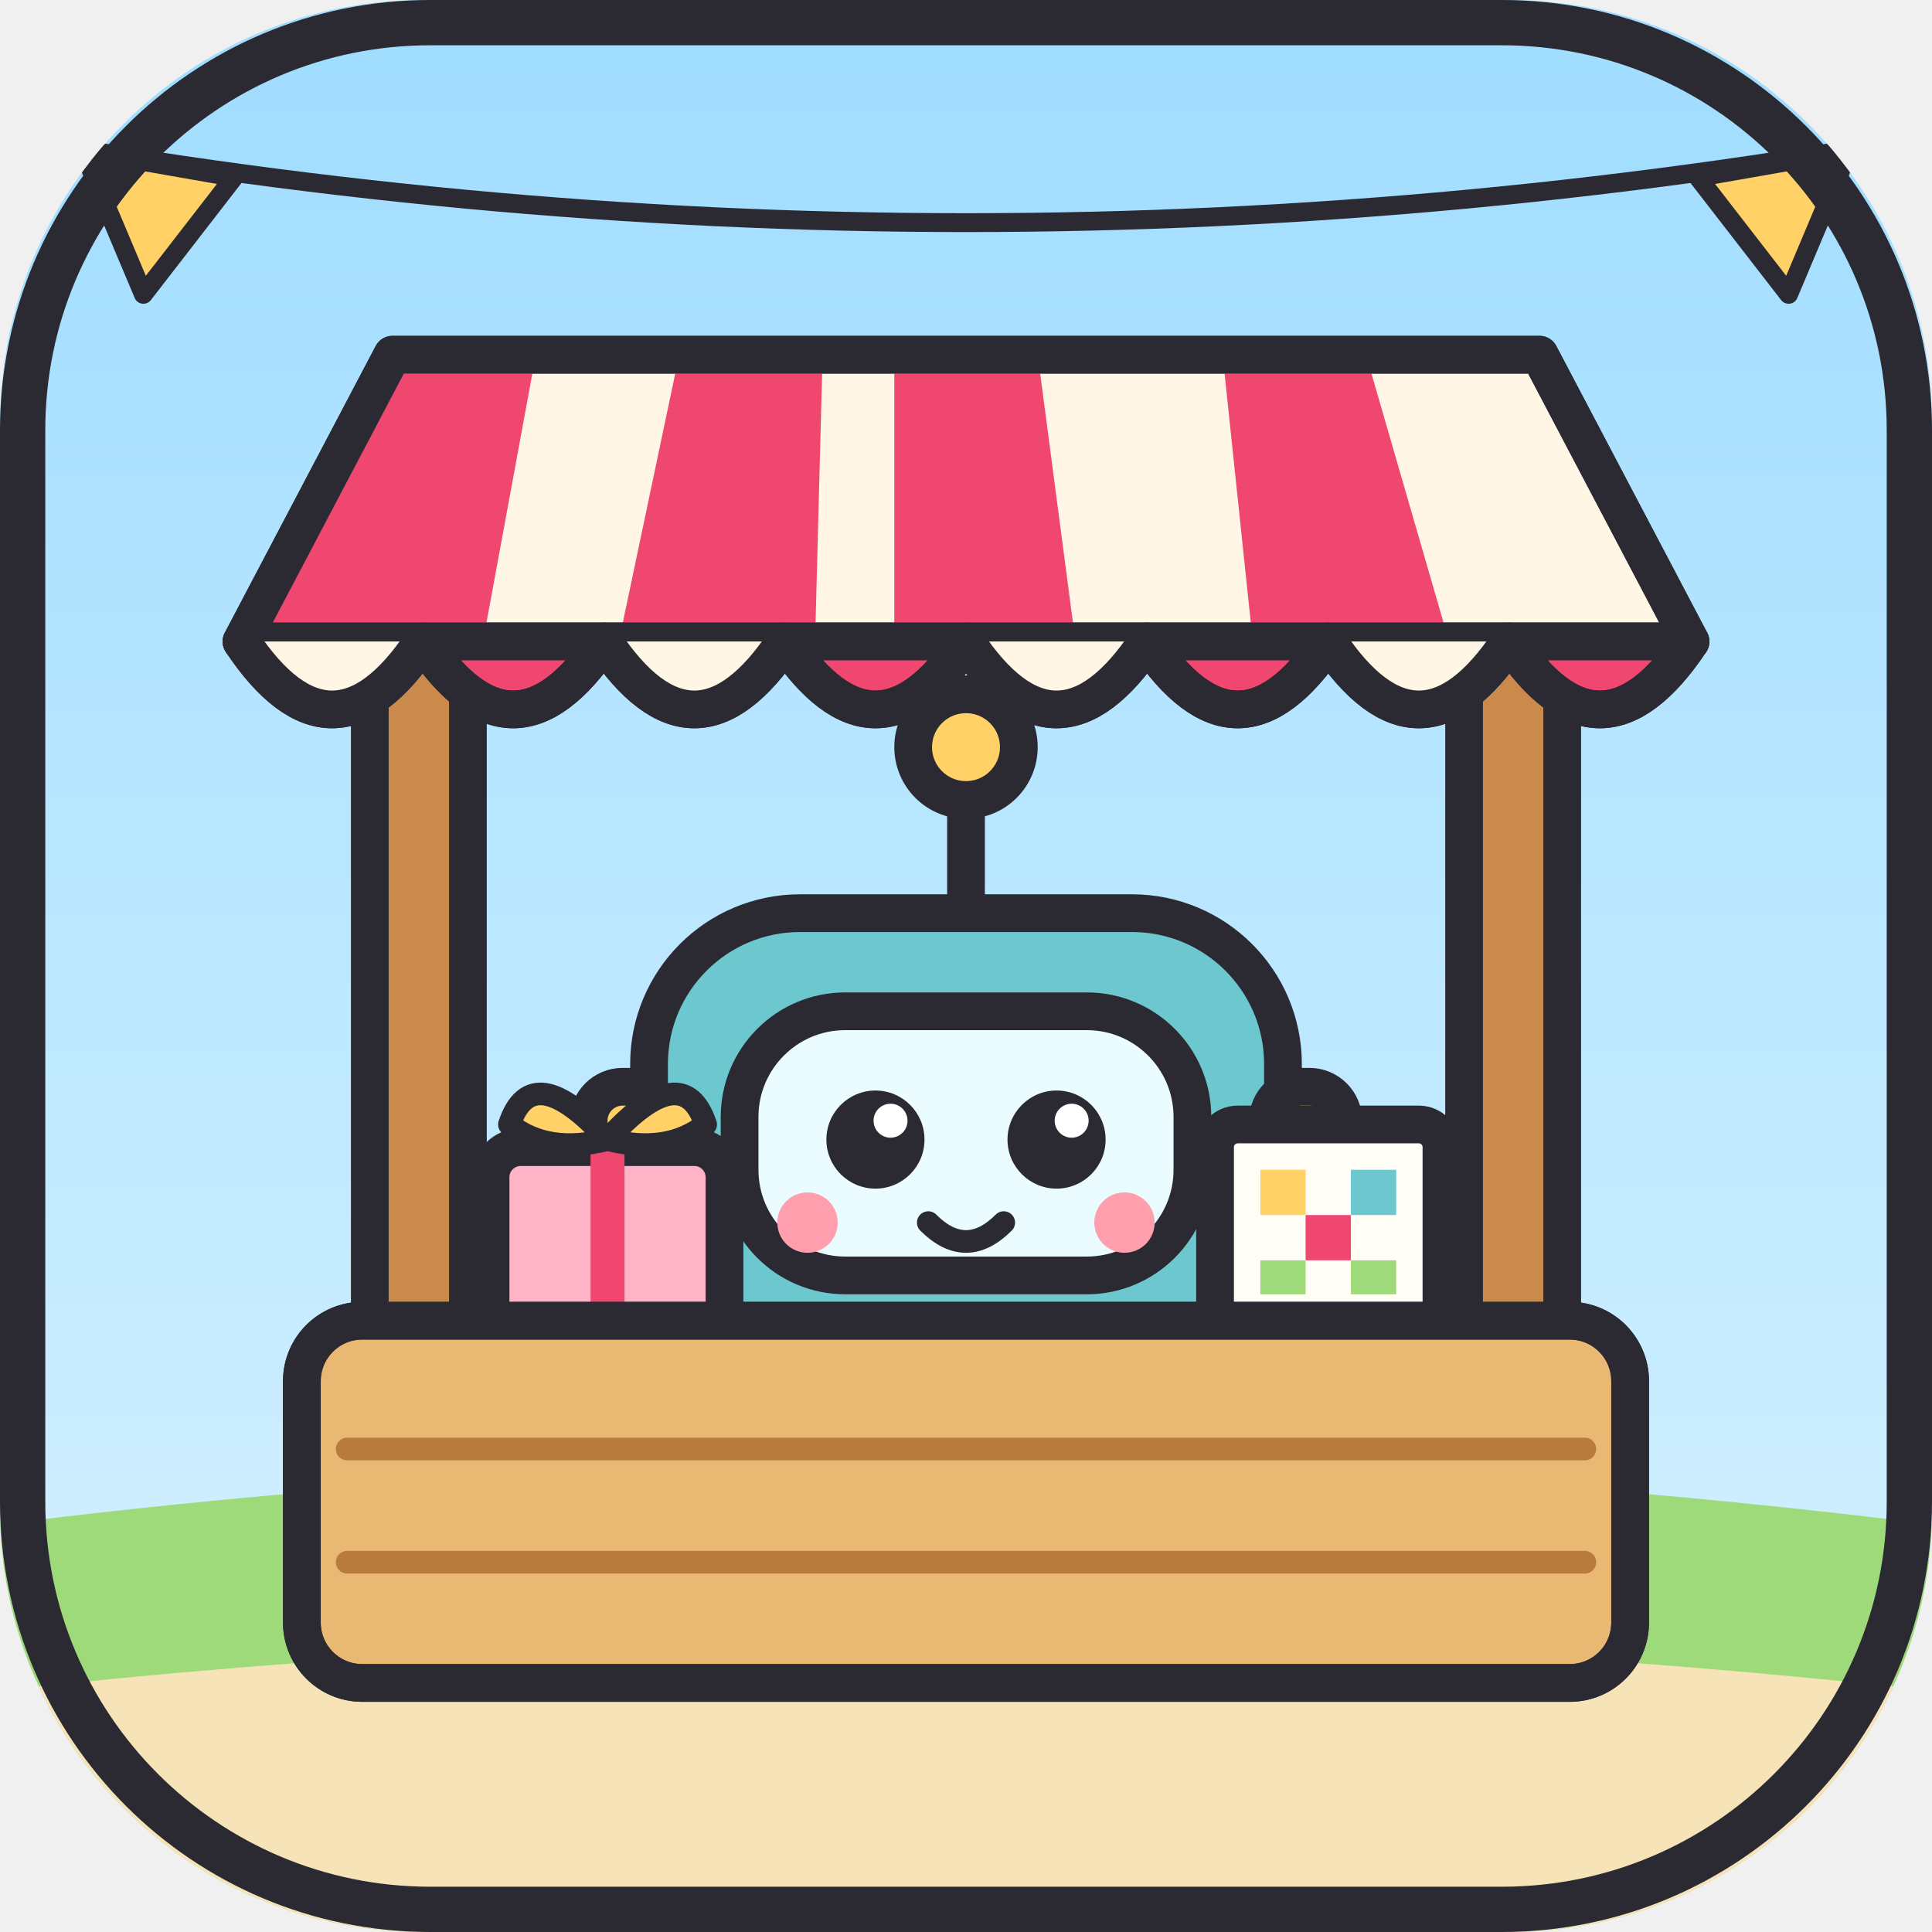
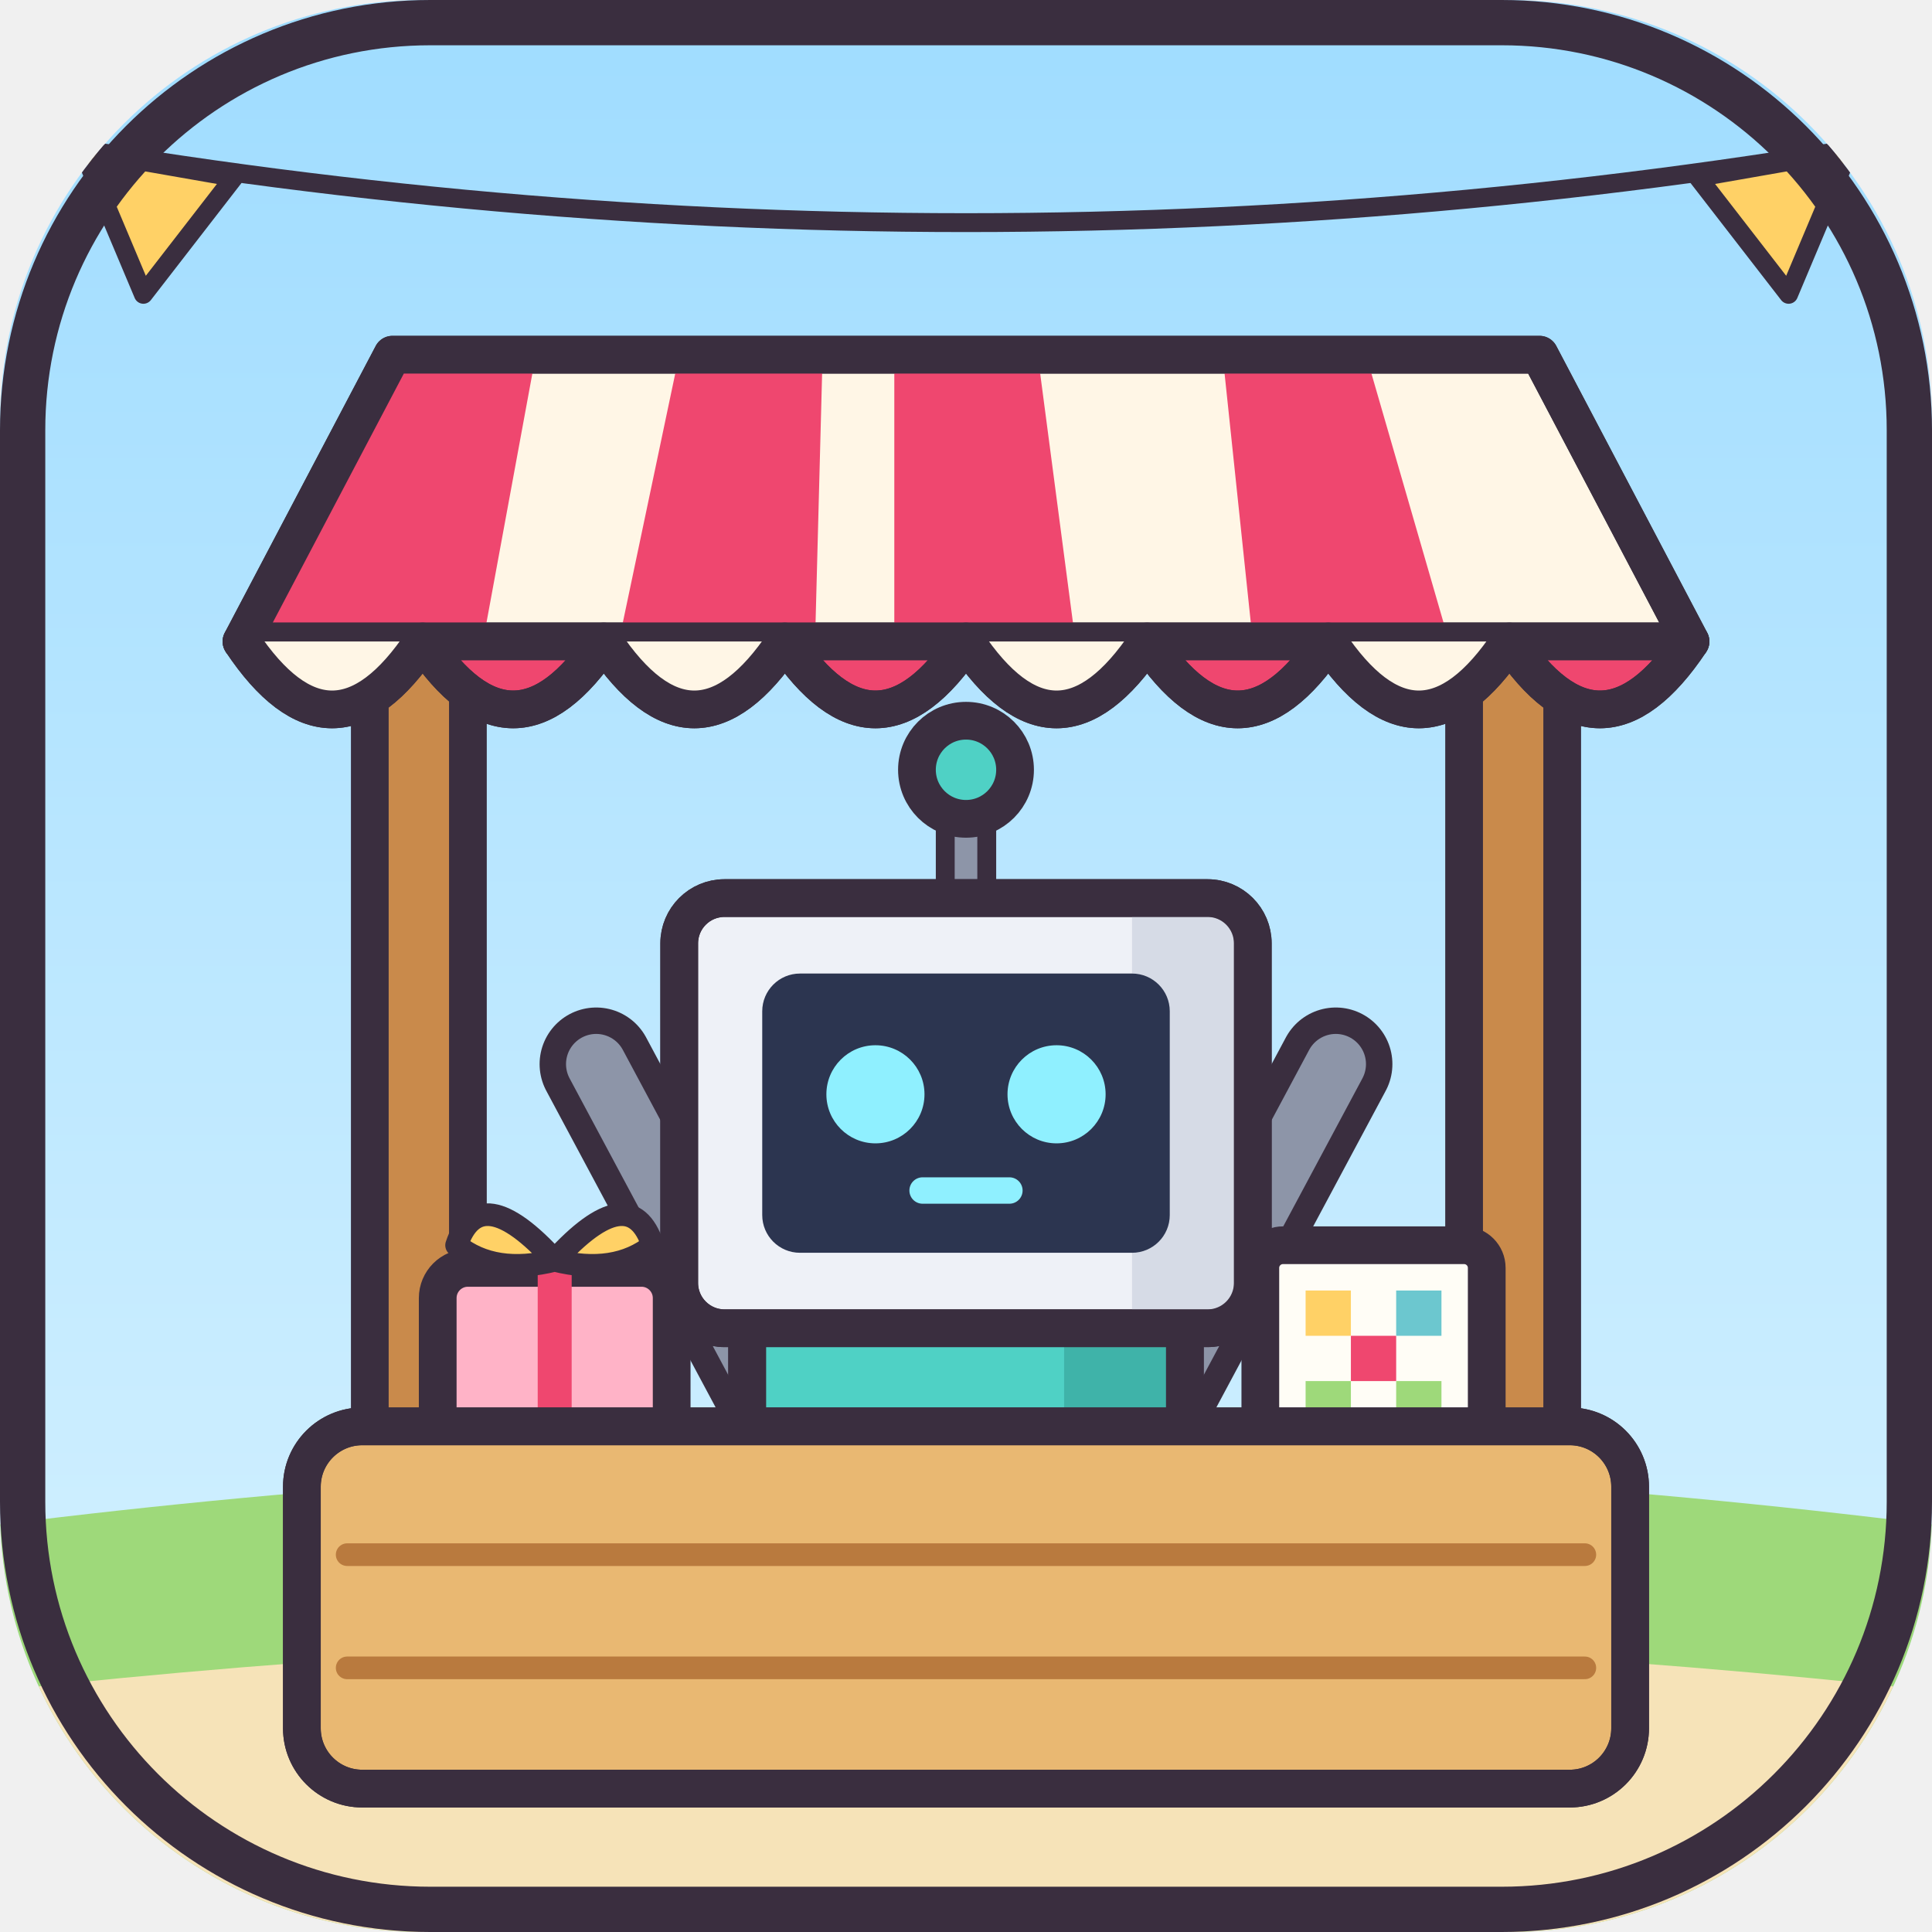
<svg xmlns="http://www.w3.org/2000/svg" viewBox="0 0 512 512" width="512" height="512">
  <defs>
    <linearGradient id="sky" x1="0" y1="0" x2="0" y2="1">
      <stop offset="0" stop-color="#9fdcff" />
      <stop offset="1" stop-color="#d9f3ff" />
    </linearGradient>
    <clipPath id="tile">
      <rect x="0" y="0" width="512" height="512" rx="112" />
    </clipPath>
  </defs>
  <g clip-path="url(#tile)">
    <rect width="512" height="512" fill="url(#sky)" />
    <path d="M0 404 Q256 372 512 404 V512 H0Z" fill="#9ed97a" />
    <path d="M0 448 Q256 420 512 448 V512 H0Z" fill="#f6e3b8" />
-     <path d="M-10 34 Q256 84 522 34" fill="none" stroke="#2b2a33" stroke-width="5" />
-     <g stroke="#2b2a33" stroke-width="5" stroke-linejoin="round">
+     <path d="M-10 34 Q256 84 522 34" fill="none" stroke="#3a2e3f" stroke-width="5" />
+     <g stroke="#3a2e3f" stroke-width="5" stroke-linejoin="round">
      <path d="M22 40 L62 47 L38 78Z" fill="#ffd166" />
      <path d="M450 47 L490 40 L474 78Z" fill="#ffd166" />
    </g>
  </g>
-   <g stroke="#2b2a33" stroke-width="10" stroke-linejoin="round" stroke-linecap="round">
+   <g stroke="#3a2e3f" stroke-width="10" stroke-linejoin="round" stroke-linecap="round">
    <rect x="98" y="150" width="26" height="282" rx="8" fill="#c98a4b" />
    <rect x="388" y="150" width="26" height="282" rx="8" fill="#c98a4b" />
-     <g transform="translate(0 6)">
-       <line x1="256" y1="236" x2="256" y2="200" />
-       <circle cx="256" cy="192" r="14" fill="#ffd166" />
-       <rect x="172" y="236" width="168" height="132" rx="40" fill="#6cc7cf" />
-       <rect x="196" y="262" width="120" height="70" rx="28" fill="#eafcff" />
-       <circle cx="232" cy="296" r="13" fill="#2b2a33" stroke="none" />
-       <circle cx="280" cy="296" r="13" fill="#2b2a33" stroke="none" />
-       <circle cx="236" cy="291" r="4.5" fill="#ffffff" stroke="none" />
-       <circle cx="284" cy="291" r="4.5" fill="#ffffff" stroke="none" />
-       <circle cx="214" cy="318" r="8" fill="#ff9fae" stroke="none" />
-       <circle cx="298" cy="318" r="8" fill="#ff9fae" stroke="none" />
-       <path d="M246 318 Q256 328 266 318" fill="none" stroke-width="6" />
-       <rect x="156" y="282" width="20" height="38" rx="9" fill="#ffd166" />
-       <rect x="336" y="282" width="20" height="38" rx="9" fill="#ffd166" />
+     <g stroke="#3a2e3f">
+       <line x1="204" y1="368" x2="158" y2="282" stroke-width="30" />
+       <line x1="308" y1="368" x2="354" y2="282" stroke-width="30" />
+       <line x1="204" y1="368" x2="158" y2="282" stroke="#8d95a8" stroke-width="16" />
+       <line x1="308" y1="368" x2="354" y2="282" stroke="#8d95a8" stroke-width="16" />
+       <rect x="198" y="330" width="116" height="80" rx="8" fill="#4fd1c5" />
+       <rect x="282" y="335" width="27" height="70" fill="#3fb3a9" stroke="none" />
+       <rect x="198" y="330" width="116" height="80" rx="8" fill="none" />
+       <line x1="256" y1="242" x2="256" y2="214" stroke-width="16" />
+       <line x1="256" y1="242" x2="256" y2="214" stroke="#8d95a8" stroke-width="6" />
+       <circle cx="256" cy="204" r="13" fill="#4fd1c5" />
+       <rect x="180" y="238" width="152" height="114" rx="12" fill="#eef1f7" />
+       <rect x="300" y="243" width="27" height="104" fill="#d6dbe6" stroke="none" />
+       <rect x="180" y="238" width="152" height="114" rx="12" fill="none" />
+       <rect x="202" y="258" width="108" height="74" rx="10" fill="#2c3550" stroke="none" />
+       <circle cx="232" cy="290" r="13" fill="#8ff0ff" stroke="none" />
+       <circle cx="280" cy="290" r="13" fill="#8ff0ff" stroke="none" />
+       <rect x="241" y="312" width="30" height="7" rx="3.5" fill="#8ff0ff" stroke="none" />
    </g>
  </g>
-   <g stroke="#2b2a33" stroke-width="10" stroke-linejoin="round" transform="translate(0 -46)">
+   <g stroke="#3a2e3f" stroke-width="10" stroke-linejoin="round" transform="translate(0 -46)">
    <path d="M64 216 L104 140 H408 L448 216Z" fill="#fff6e6" />
    <g stroke="none" fill="#ef476f">
      <path d="M104 140 H142 L128 216 H64Z" />
      <path d="M180 140 H218 L216 216 H164Z" />
      <path d="M256 140 H294 L304 216 H256Z" transform="translate(-19 0)" />
      <path d="M332 140 H370 L392 216 H340Z" transform="translate(-8 0)" />
    </g>
    <path d="M64 216 L104 140 H408 L448 216Z" fill="none" />
    <path d="M64 216 q24 36 48 0 q24 36 48 0 q24 36 48 0 q24 36 48 0 q24 36 48 0 q24 36 48 0 q24 36 48 0 q24 36 48 0Z" fill="#ef476f" />
    <path d="M64 216 q24 36 48 0 M160 216 q24 36 48 0 M256 216 q24 36 48 0 M352 216 q24 36 48 0" fill="#fff6e6" stroke="none" />
    <path d="M64 216 q24 36 48 0 q24 36 48 0 q24 36 48 0 q24 36 48 0 q24 36 48 0 q24 36 48 0 q24 36 48 0 q24 36 48 0" fill="none" />
  </g>
-   <g stroke="#2b2a33" stroke-width="10" stroke-linejoin="round" stroke-linecap="round">
-     <rect x="130" y="304" width="62" height="50" rx="8" fill="#ffb3c7" />
-     <line x1="161" y1="304" x2="161" y2="354" stroke="#ef476f" stroke-width="9" />
-     <path d="M161 302 q-20 -22 -26 -4 q10 8 26 4 q20 -22 26 -4 q-10 8 -26 4" fill="#ffd166" stroke-width="6" />
-     <rect x="322" y="298" width="60" height="56" rx="6" fill="#fffdf6" />
-     <g stroke="none">
-       <rect x="334" y="310" width="12" height="12" fill="#ffd166" />
-       <rect x="346" y="322" width="12" height="12" fill="#ef476f" />
-       <rect x="358" y="310" width="12" height="12" fill="#6cc7cf" />
-       <rect x="334" y="334" width="12" height="9" fill="#9ed97a" />
-       <rect x="358" y="334" width="12" height="9" fill="#9ed97a" />
+   <g transform="translate(0 28)" stroke="#3a2e3f" stroke-width="10" stroke-linejoin="round" stroke-linecap="round">
+     <g transform="translate(-14 4)">
+       <rect x="130" y="304" width="62" height="50" rx="8" fill="#ffb3c7" />
+       <line x1="161" y1="304" x2="161" y2="354" stroke="#ef476f" stroke-width="9" />
+       <path d="M161 302 q-20 -22 -26 -4 q10 8 26 4 q20 -22 26 -4 q-10 8 -26 4" fill="#ffd166" stroke-width="6" />
+     </g>
+     <g transform="translate(12 4)">
+       <rect x="322" y="298" width="60" height="56" rx="6" fill="#fffdf6" />
+       <g stroke="none">
+         <rect x="334" y="310" width="12" height="12" fill="#ffd166" />
+         <rect x="346" y="322" width="12" height="12" fill="#ef476f" />
+         <rect x="358" y="310" width="12" height="12" fill="#6cc7cf" />
+         <rect x="334" y="334" width="12" height="9" fill="#9ed97a" />
+         <rect x="358" y="334" width="12" height="9" fill="#9ed97a" />
+       </g>
    </g>
    <rect x="80" y="350" width="352" height="96" rx="16" fill="#e9b872" />
    <line x1="92" y1="384" x2="420" y2="384" stroke-width="6" stroke="#b97a3e" />
    <line x1="92" y1="414" x2="420" y2="414" stroke-width="6" stroke="#b97a3e" />
    <rect x="80" y="350" width="352" height="96" rx="16" fill="none" />
  </g>
-   <rect x="6" y="6" width="500" height="500" rx="108" fill="none" stroke="#2b2a33" stroke-width="12" />
+   <rect x="6" y="6" width="500" height="500" rx="108" fill="none" stroke="#3a2e3f" stroke-width="12" />
</svg>
